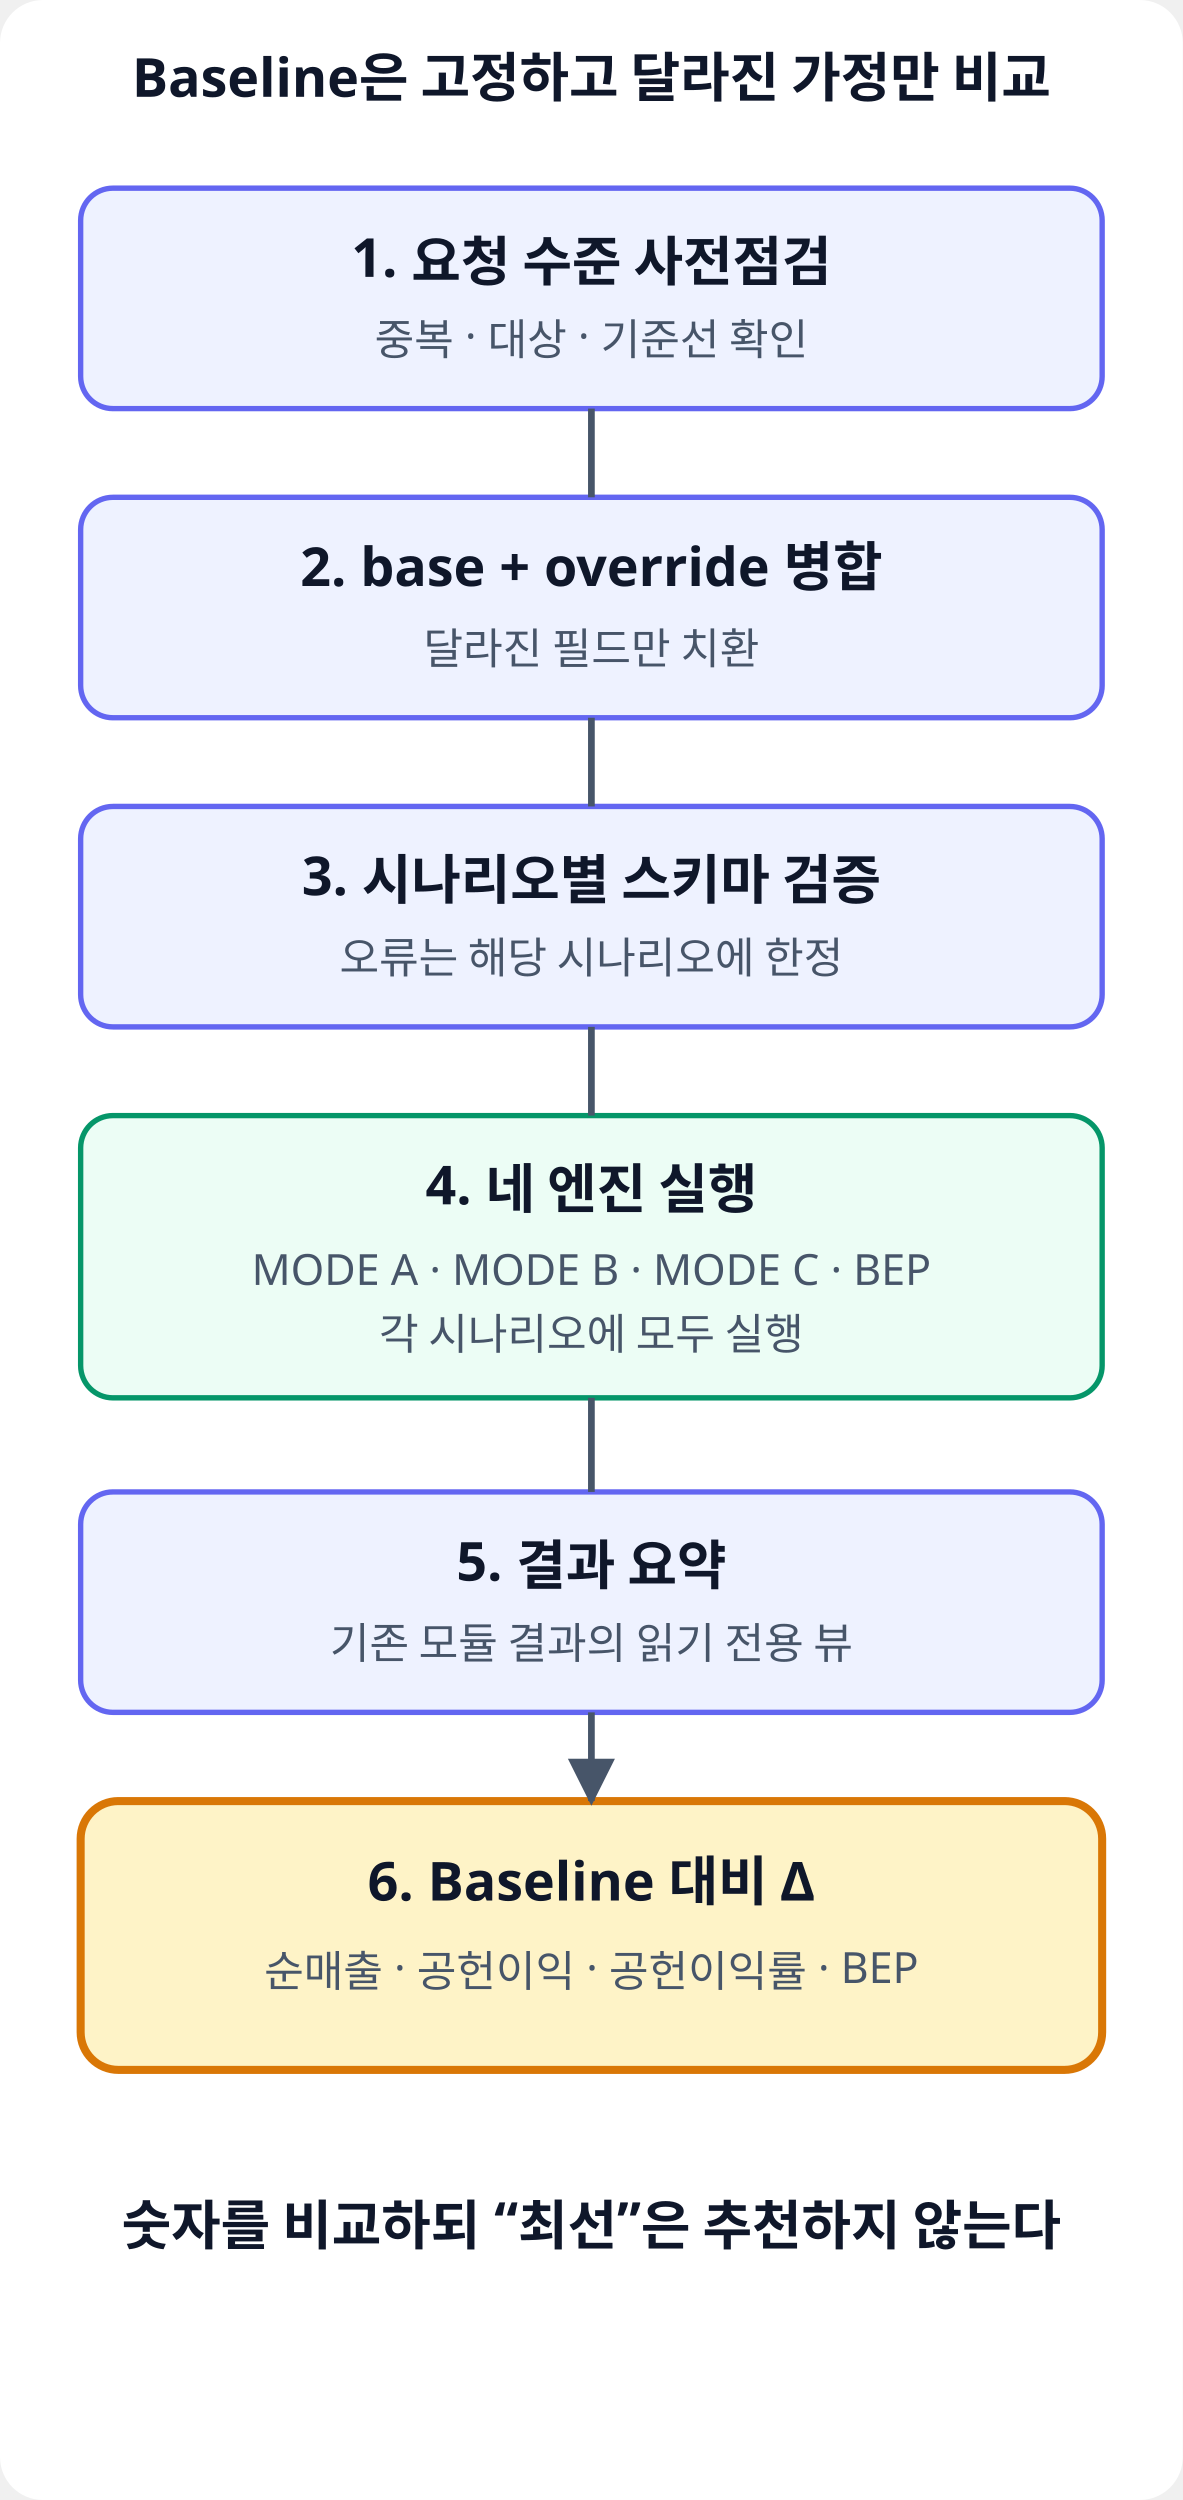
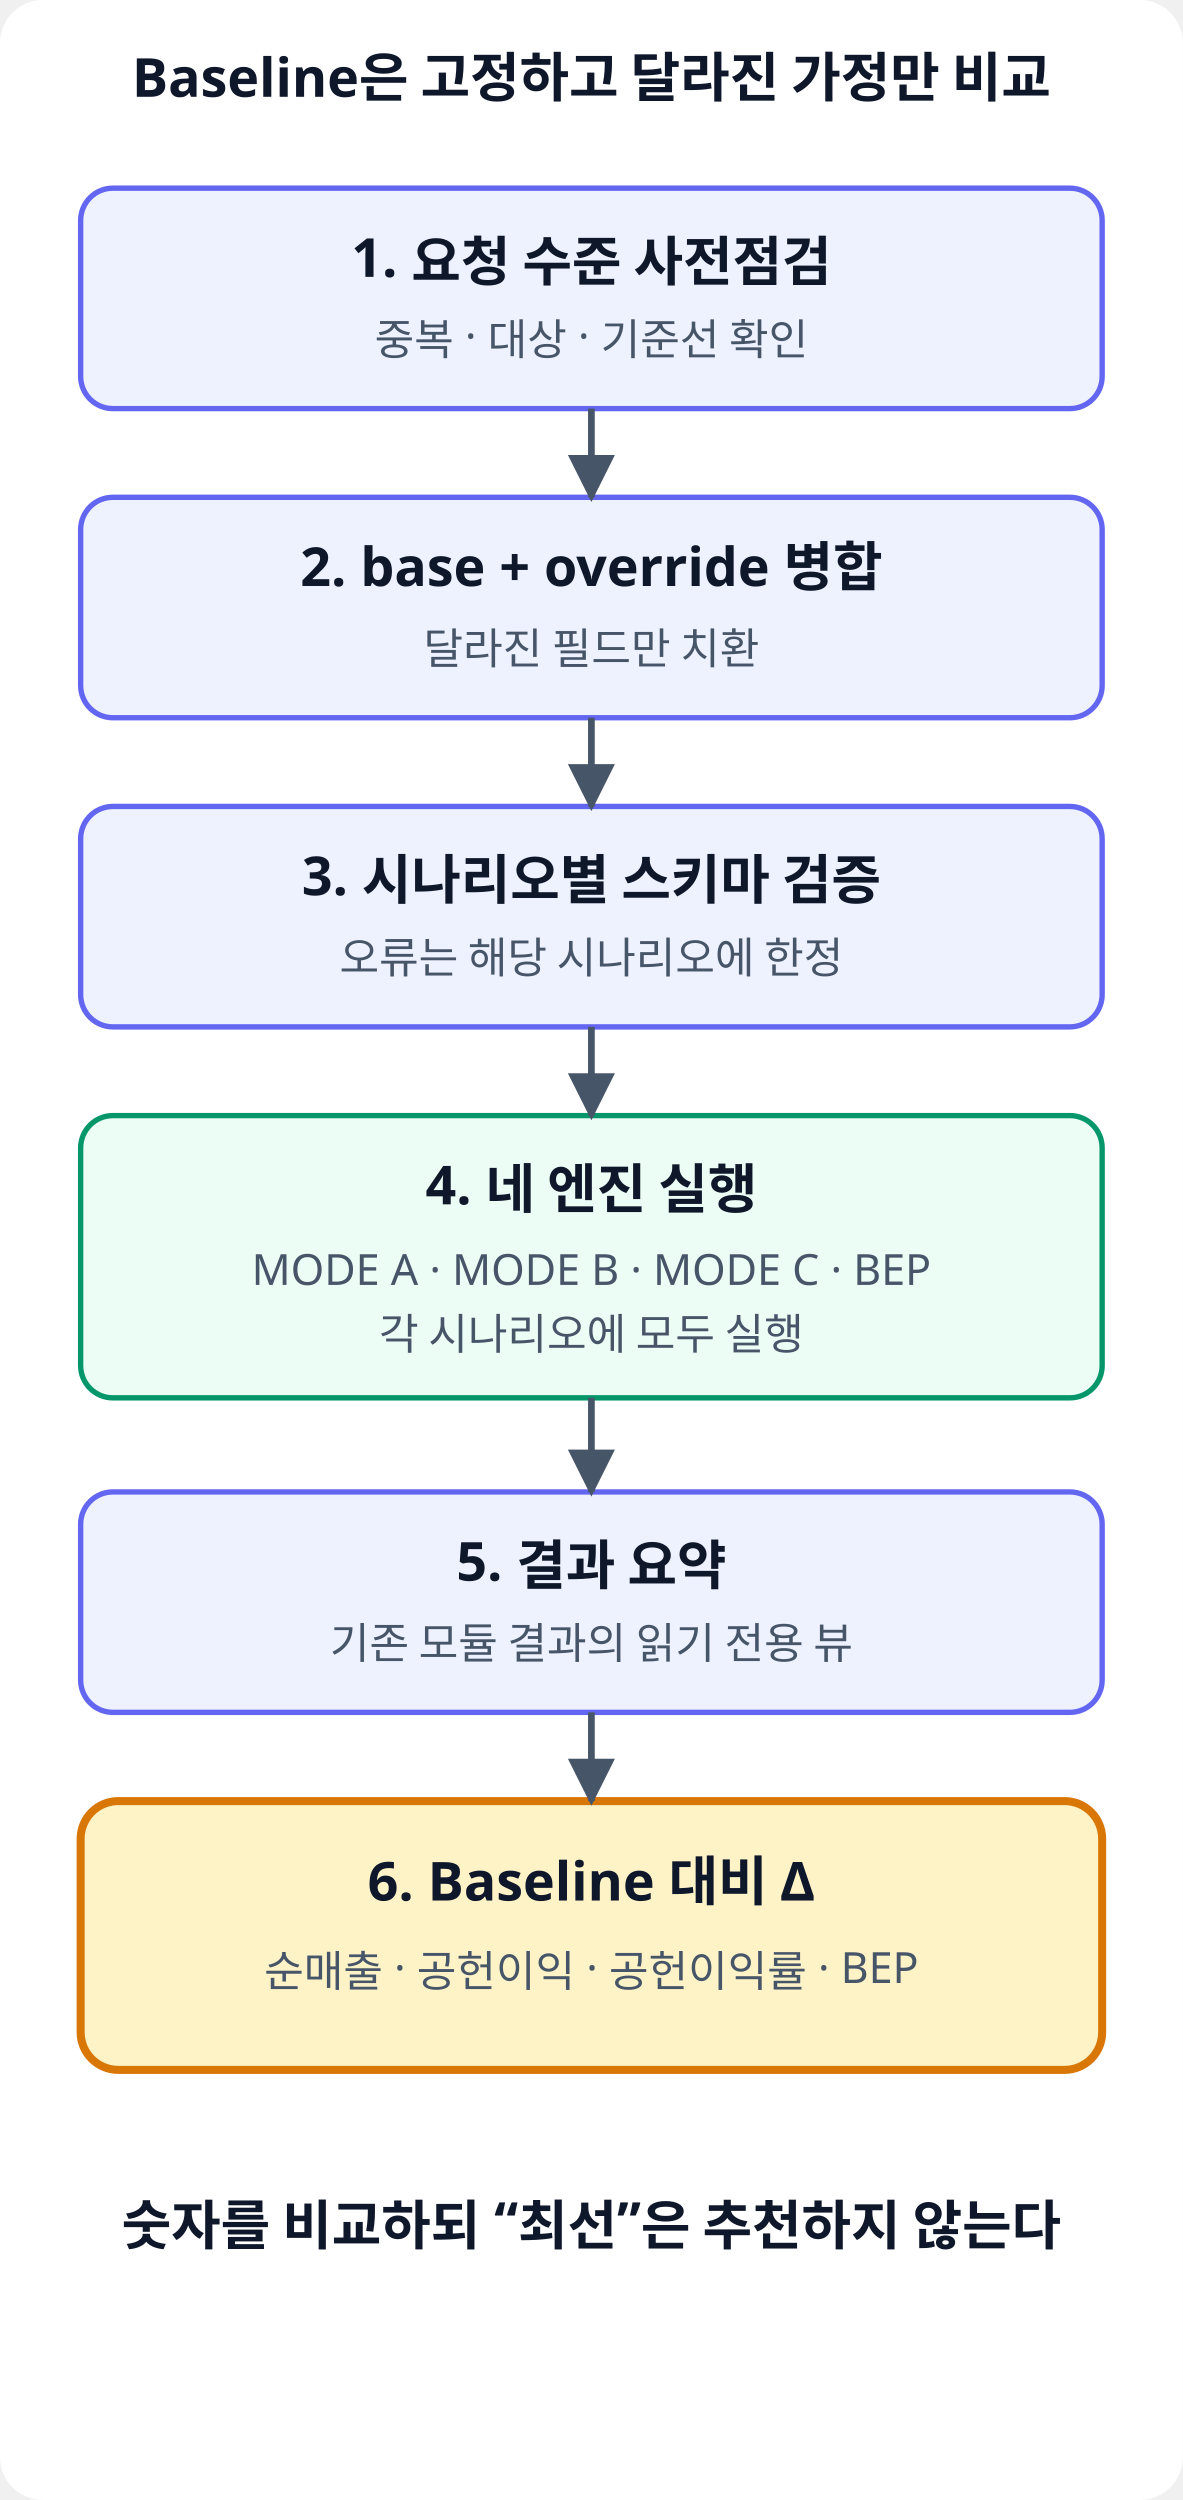
<svg xmlns="http://www.w3.org/2000/svg" viewBox="0 0 440 930" role="img" aria-labelledby="t d">
  <defs>
    <marker id="a" viewBox="0 0 10 10" refX="9" refY="5" markerWidth="7" markerHeight="7" orient="auto">
      <path d="M0 0l10 5-10 5z" fill="#475569" />
    </marker>
  </defs>
  <style>text{font-family:"Malgun Gothic","Noto Sans KR",sans-serif;fill:#0f172a}.h{font-size:20px;font-weight:700}.s{font-size:16px;fill:#475569}.b{fill:#eef2ff;stroke:#6366f1;stroke-width:2}.e{fill:#ecfdf5;stroke:#059669;stroke-width:2}.o{fill:#fef3c7;stroke:#d97706;stroke-width:3}.l{stroke:#475569;stroke-width:2.5;fill:none;marker-end:url(#a)}</style>
  <rect width="440" height="930" rx="16" fill="#fff" />
  <text class="h" x="220" y="36" text-anchor="middle">Baseline은 고정하고 달라진 가정만 비교</text>
  <g text-anchor="middle">
    <rect class="b" x="30" y="70" width="380" height="82" rx="12" />
    <text class="h" x="220" y="103">1. 요청 수준 사전점검</text>
    <text class="s" x="220" y="132">중복 · 대상 · 기준선 확인</text>
    <rect class="b" x="30" y="185" width="380" height="82" rx="12" />
    <text class="h" x="220" y="218">2. base + override 병합</text>
    <text class="s" x="220" y="247">달라진 필드만 치환</text>
    <rect class="b" x="30" y="300" width="380" height="82" rx="12" />
    <text class="h" x="220" y="333">3. 시나리오별 스키마 검증</text>
    <text class="s" x="220" y="362">오류는 해당 시나리오에 한정</text>
    <rect class="e" x="30" y="415" width="380" height="105" rx="12" />
    <text class="h" x="220" y="448">4. 네 엔진 실행</text>
    <text class="s" x="220" y="478">MODE A · MODE B · MODE C · BEP</text>
    <text class="s" x="220" y="502">각 시나리오에 모두 실행</text>
    <rect class="b" x="30" y="555" width="380" height="82" rx="12" />
    <text class="h" x="220" y="588">5. 결과 요약</text>
    <text class="s" x="220" y="617">기존 모듈 결과의 읽기 전용 뷰</text>
    <rect class="o" x="30" y="670" width="380" height="100" rx="14" />
    <text class="h" x="220" y="707">6. Baseline 대비 Δ</text>
    <text class="s" x="220" y="739">순매출 · 공헌이익 · 공헌이익률 · BEP</text>
  </g>
-   <path class="l" d="M220 152v33M220 267v33M220 382v33M220 520v35M220 637v33" />
+   <path class="l" d="M220 152v33" />
+   <path class="l" d="M220 267v33" />
+   <path class="l" d="M220 382v33" />
+   <path class="l" d="M220 520v35" />
+   <path class="l" d="M220 637v33" />
  <text class="h" x="220" y="835" text-anchor="middle" fill="#b45309">숫자를 비교하되 “최선”은 추천하지 않는다</text>
</svg>
